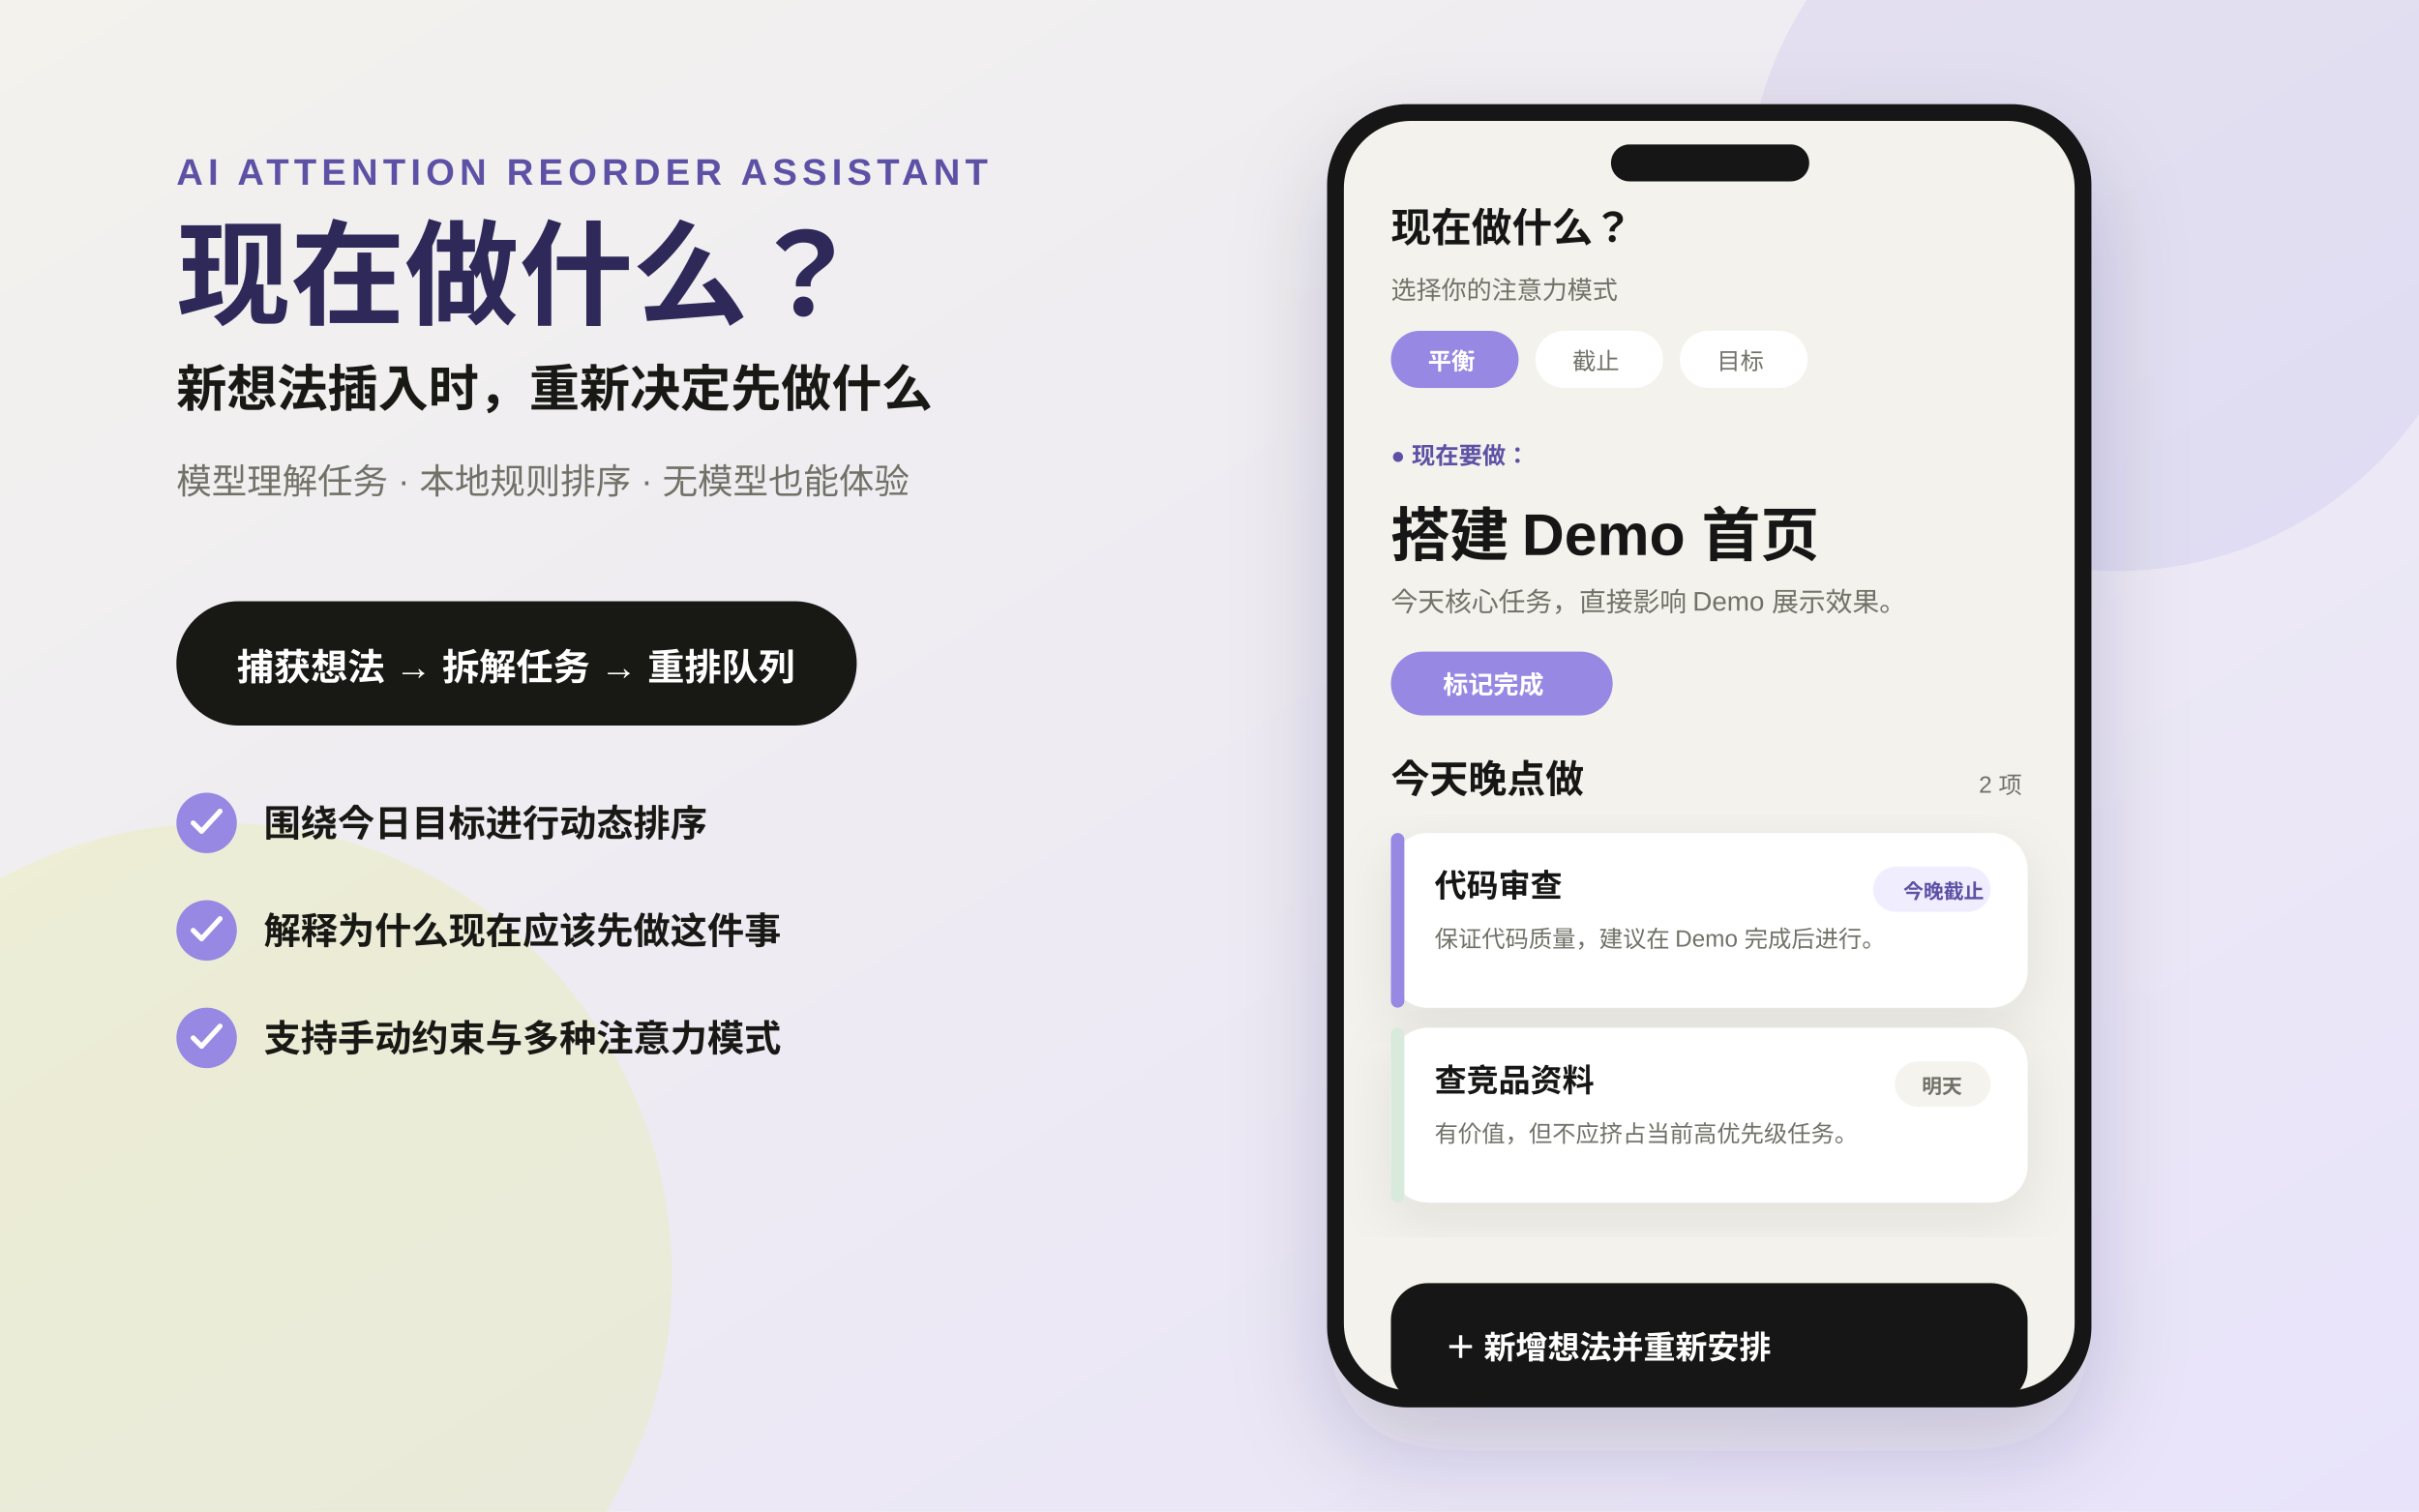
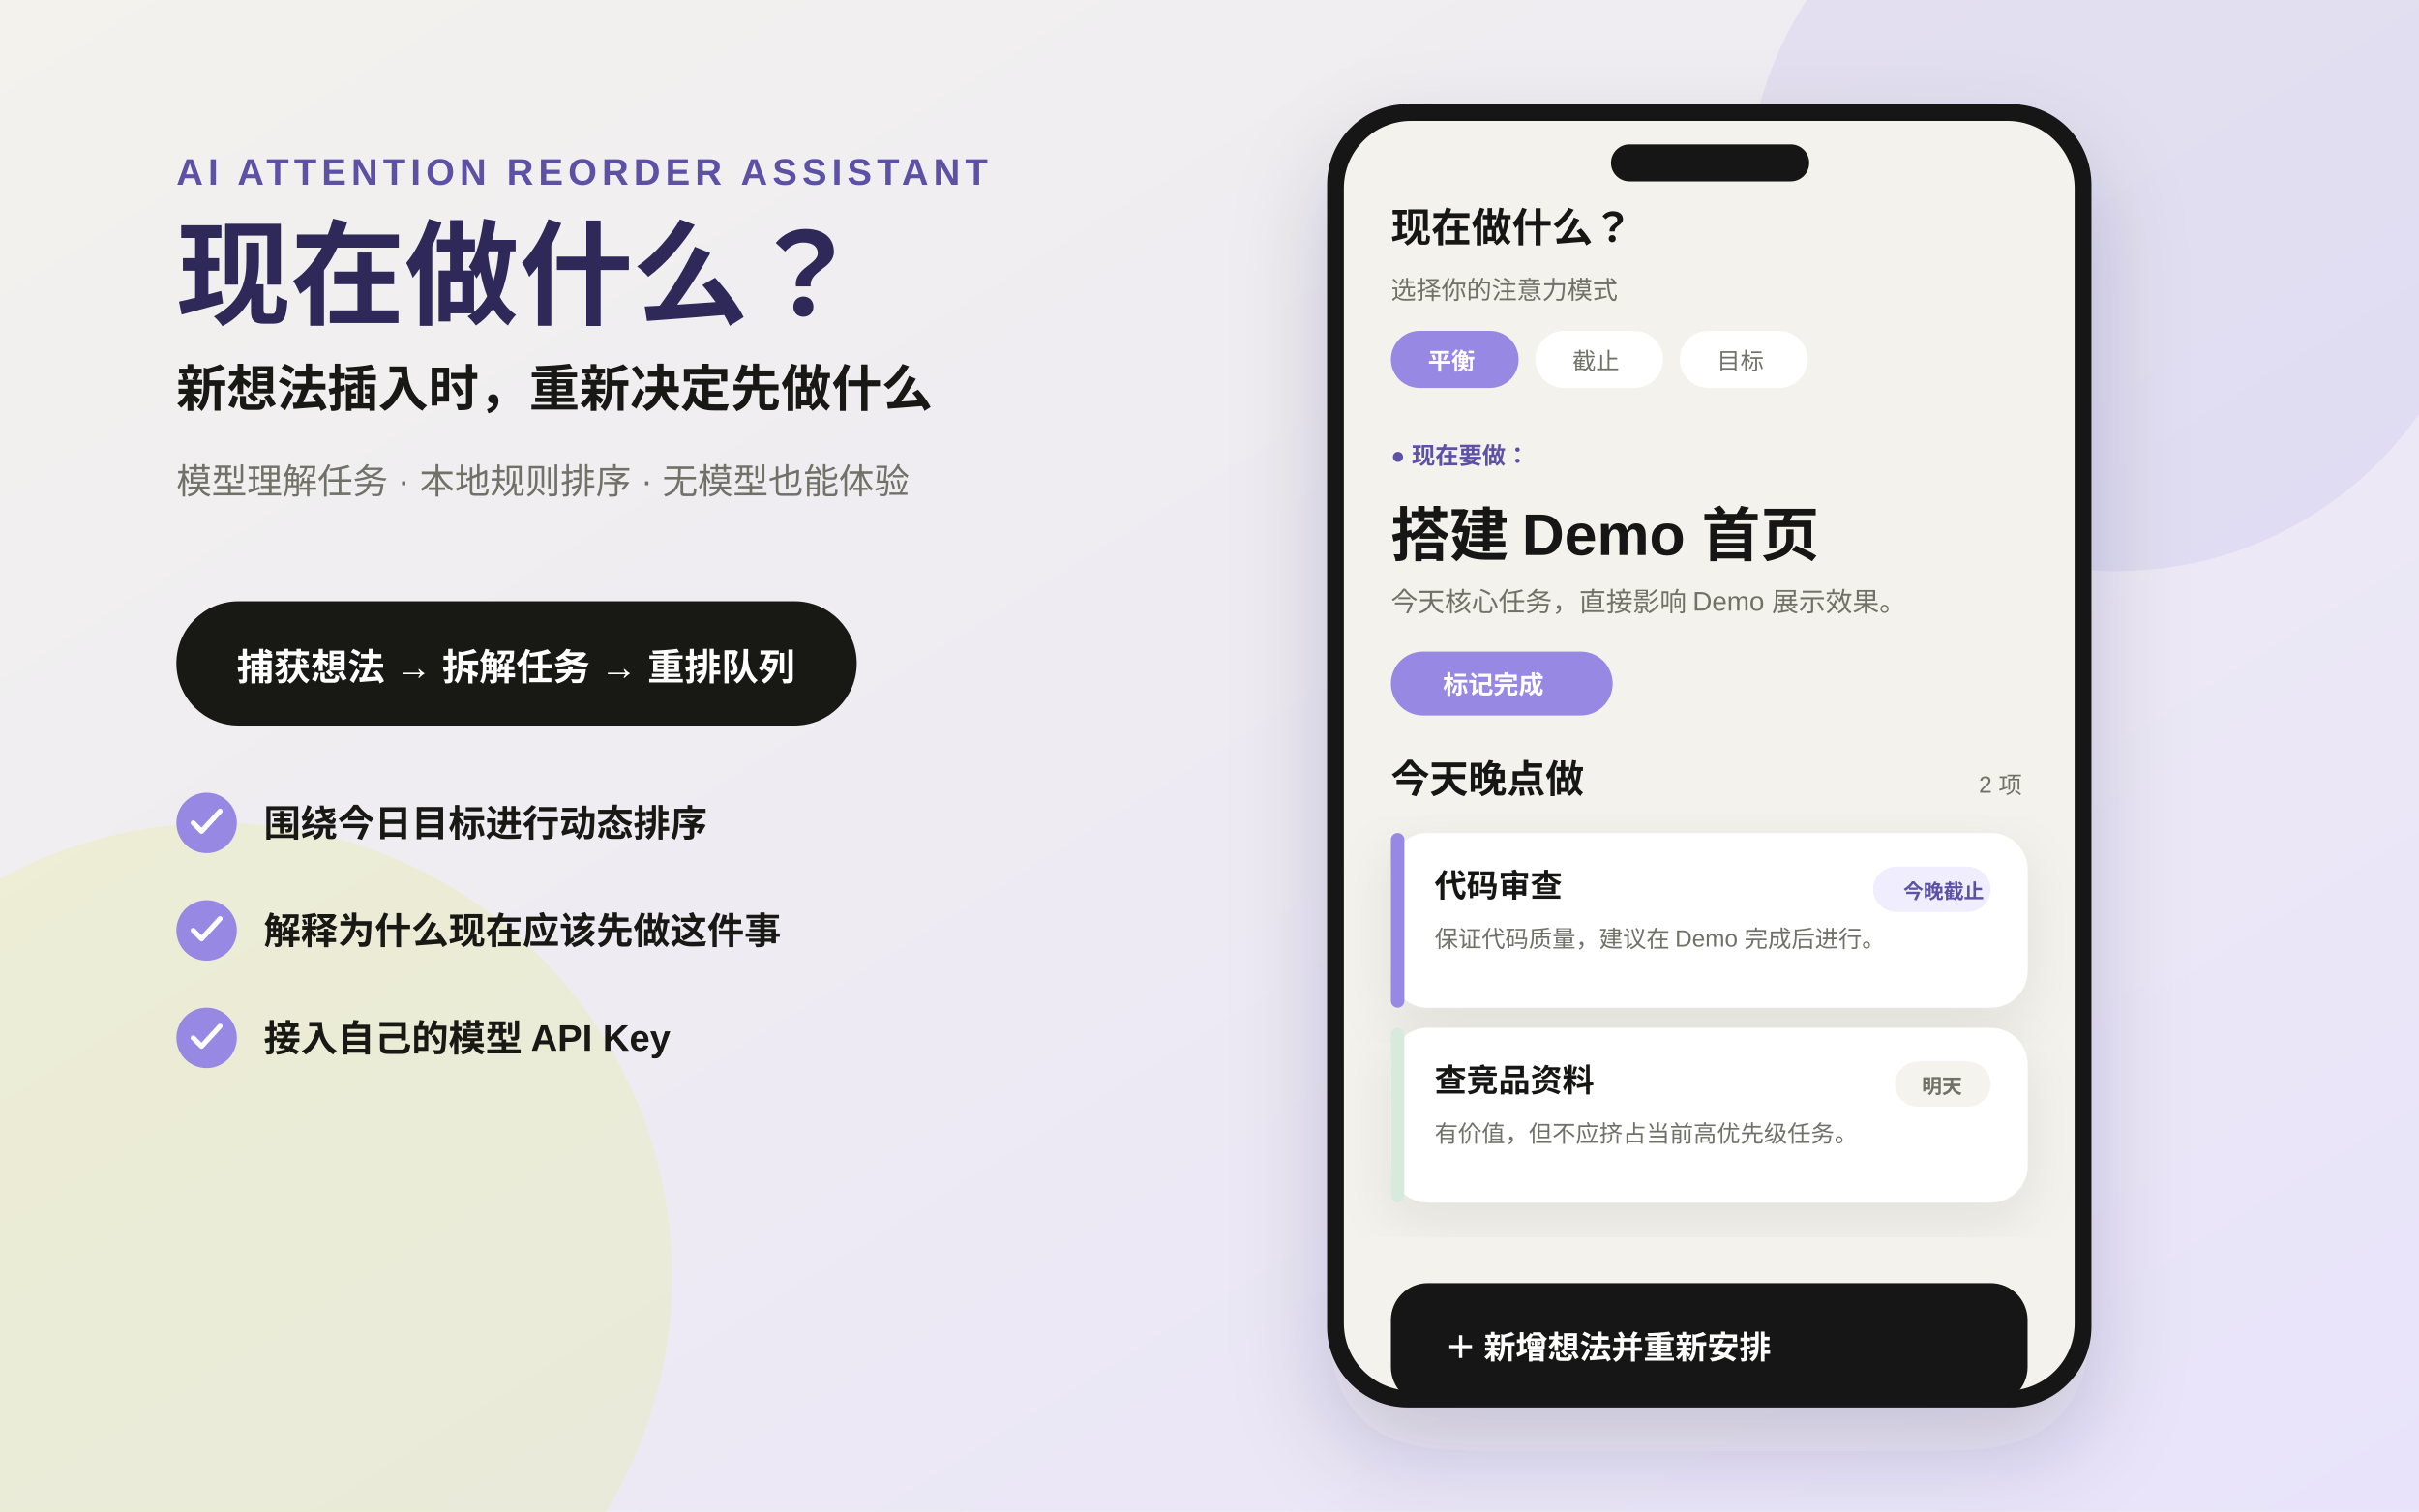
<svg xmlns="http://www.w3.org/2000/svg" width="1440" height="900" viewBox="0 0 1440 900" role="img" aria-labelledby="title description">
  <description id="description">展示现在做什么？的当前任务、今日队列和注意力模式。</description>
  <defs>
    <linearGradient id="background" x1="0" y1="0" x2="1" y2="1">
      <stop offset="0" stop-color="#f3f2ec" />
      <stop offset="1" stop-color="#e8e3fb" />
    </linearGradient>
    <filter id="shadow" x="-30%" y="-30%" width="160%" height="160%">
      <feDropShadow dx="0" dy="26" stdDeviation="28" flood-color="#29223f" flood-opacity="0.18" />
    </filter>
    <filter id="card-shadow" x="-20%" y="-20%" width="140%" height="140%">
      <feDropShadow dx="0" dy="10" stdDeviation="16" flood-color="#181915" flood-opacity="0.08" />
    </filter>
  </defs>
  <rect width="1440" height="900" fill="url(#background)" />
  <circle cx="1260" cy="120" r="220" fill="#9688e3" opacity="0.13" />
  <circle cx="130" cy="760" r="270" fill="#dff15a" opacity="0.18" />
  <g transform="translate(105 110)">
    <text x="0" y="0" fill="#5d51a6" font-family="Arial, PingFang SC, sans-serif" font-size="22" font-weight="700" letter-spacing="3">AI ATTENTION REORDER ASSISTANT</text>
    <text x="0" y="78" fill="#2f295a" font-family="Arial, PingFang SC, sans-serif" font-size="68" font-weight="800">现在做什么？</text>
    <text x="0" y="132" fill="#181915" font-family="Arial, PingFang SC, sans-serif" font-size="30" font-weight="600">新想法插入时，重新决定先做什么</text>
    <text x="0" y="184" fill="#707268" font-family="Arial, PingFang SC, sans-serif" font-size="21">模型理解任务 · 本地规则排序 · 无模型也能体验</text>
    <g transform="translate(0 248)">
      <rect width="405" height="74" rx="37" fill="#181915" />
      <text x="36" y="47" fill="#ffffff" font-family="Arial, PingFang SC, sans-serif" font-size="22" font-weight="700">捕获想法 → 拆解任务 → 重排队列</text>
    </g>
    <g transform="translate(0 362)" font-family="Arial, PingFang SC, sans-serif">
      <g>
        <circle cx="18" cy="18" r="18" fill="#9688e3" />
        <path d="M10 18l5 5 11-12" fill="none" stroke="#fff" stroke-width="3" stroke-linecap="round" stroke-linejoin="round" />
        <text x="52" y="26" fill="#181915" font-size="22" font-weight="600">围绕今日目标进行动态排序</text>
      </g>
      <g transform="translate(0 64)">
        <circle cx="18" cy="18" r="18" fill="#9688e3" />
        <path d="M10 18l5 5 11-12" fill="none" stroke="#fff" stroke-width="3" stroke-linecap="round" stroke-linejoin="round" />
        <text x="52" y="26" fill="#181915" font-size="22" font-weight="600">解释为什么现在应该先做这件事</text>
      </g>
      <g transform="translate(0 128)">
        <circle cx="18" cy="18" r="18" fill="#9688e3" />
        <path d="M10 18l5 5 11-12" fill="none" stroke="#fff" stroke-width="3" stroke-linecap="round" stroke-linejoin="round" />
-         <text x="52" y="26" fill="#181915" font-size="22" font-weight="600">支持手动约束与多种注意力模式</text>
+         <text x="52" y="26" fill="#181915" font-size="22" font-weight="600">接入自己的模型 API Key</text>
      </g>
    </g>
  </g>
  <g transform="translate(790 62)" filter="url(#shadow)">
    <rect width="455" height="776" rx="48" fill="#181915" />
    <rect x="10" y="10" width="435" height="756" rx="40" fill="#f3f2ec" />
    <rect x="169" y="24" width="118" height="22" rx="11" fill="#181915" />
    <g transform="translate(38 82)" font-family="Arial, PingFang SC, sans-serif">
      <text x="0" y="0" fill="#181915" font-size="24" font-weight="800">现在做什么？</text>
      <text x="0" y="34" fill="#707268" font-size="15">选择你的注意力模式</text>
      <g transform="translate(0 53)">
        <rect width="76" height="34" rx="17" fill="#9688e3" />
        <text x="22" y="23" fill="#fff" font-size="14" font-weight="700">平衡</text>
        <rect x="86" width="76" height="34" rx="17" fill="#ffffff" />
        <text x="108" y="23" fill="#707268" font-size="14">截止</text>
        <rect x="172" width="76" height="34" rx="17" fill="#ffffff" />
        <text x="194" y="23" fill="#707268" font-size="14">目标</text>
      </g>
      <g transform="translate(0 132)">
        <text x="0" y="0" fill="#5d51a6" font-size="14" font-weight="700">● 现在要做：</text>
        <text x="0" y="55" fill="#181915" font-size="35" font-weight="800">搭建 Demo 首页</text>
        <text x="0" y="88" fill="#707268" font-size="16">今天核心任务，直接影响 Demo 展示效果。</text>
        <g transform="translate(0 112)">
          <rect width="132" height="38" rx="19" fill="#9688e3" />
          <text x="31" y="25" fill="#fff" font-size="15" font-weight="700">标记完成</text>
        </g>
      </g>
      <g transform="translate(0 328)">
        <text x="0" y="0" fill="#181915" font-size="23" font-weight="800">今天晚点做</text>
        <text x="350" y="0" fill="#707268" font-size="14">2 项</text>
        <g transform="translate(0 24)" filter="url(#card-shadow)">
          <rect width="379" height="104" rx="22" fill="#ffffff" />
          <rect x="0" width="8" height="104" rx="4" fill="#9688e3" />
          <text x="26" y="38" fill="#181915" font-size="19" font-weight="700">代码审查</text>
          <text x="26" y="68" fill="#707268" font-size="14">保证代码质量，建议在 Demo 完成后进行。</text>
          <rect x="287" y="20" width="70" height="27" rx="14" fill="#f0edff" />
          <text x="305" y="39" fill="#5d51a6" font-size="12" font-weight="700">今晚截止</text>
        </g>
        <g transform="translate(0 140)" filter="url(#card-shadow)">
          <rect width="379" height="104" rx="22" fill="#ffffff" />
          <rect x="0" width="8" height="104" rx="4" fill="#d7eadc" />
          <text x="26" y="38" fill="#181915" font-size="19" font-weight="700">查竞品资料</text>
          <text x="26" y="68" fill="#707268" font-size="14">有价值，但不应挤占当前高优先级任务。</text>
          <rect x="300" y="20" width="57" height="27" rx="14" fill="#f4f3ee" />
          <text x="316" y="39" fill="#707268" font-size="12" font-weight="700">明天</text>
        </g>
      </g>
      <g transform="translate(0 620)">
        <rect width="379" height="72" rx="22" fill="#181915" />
        <text x="32" y="45" fill="#fff" font-size="19" font-weight="700">＋ 新增想法并重新安排</text>
      </g>
    </g>
  </g>
</svg>
